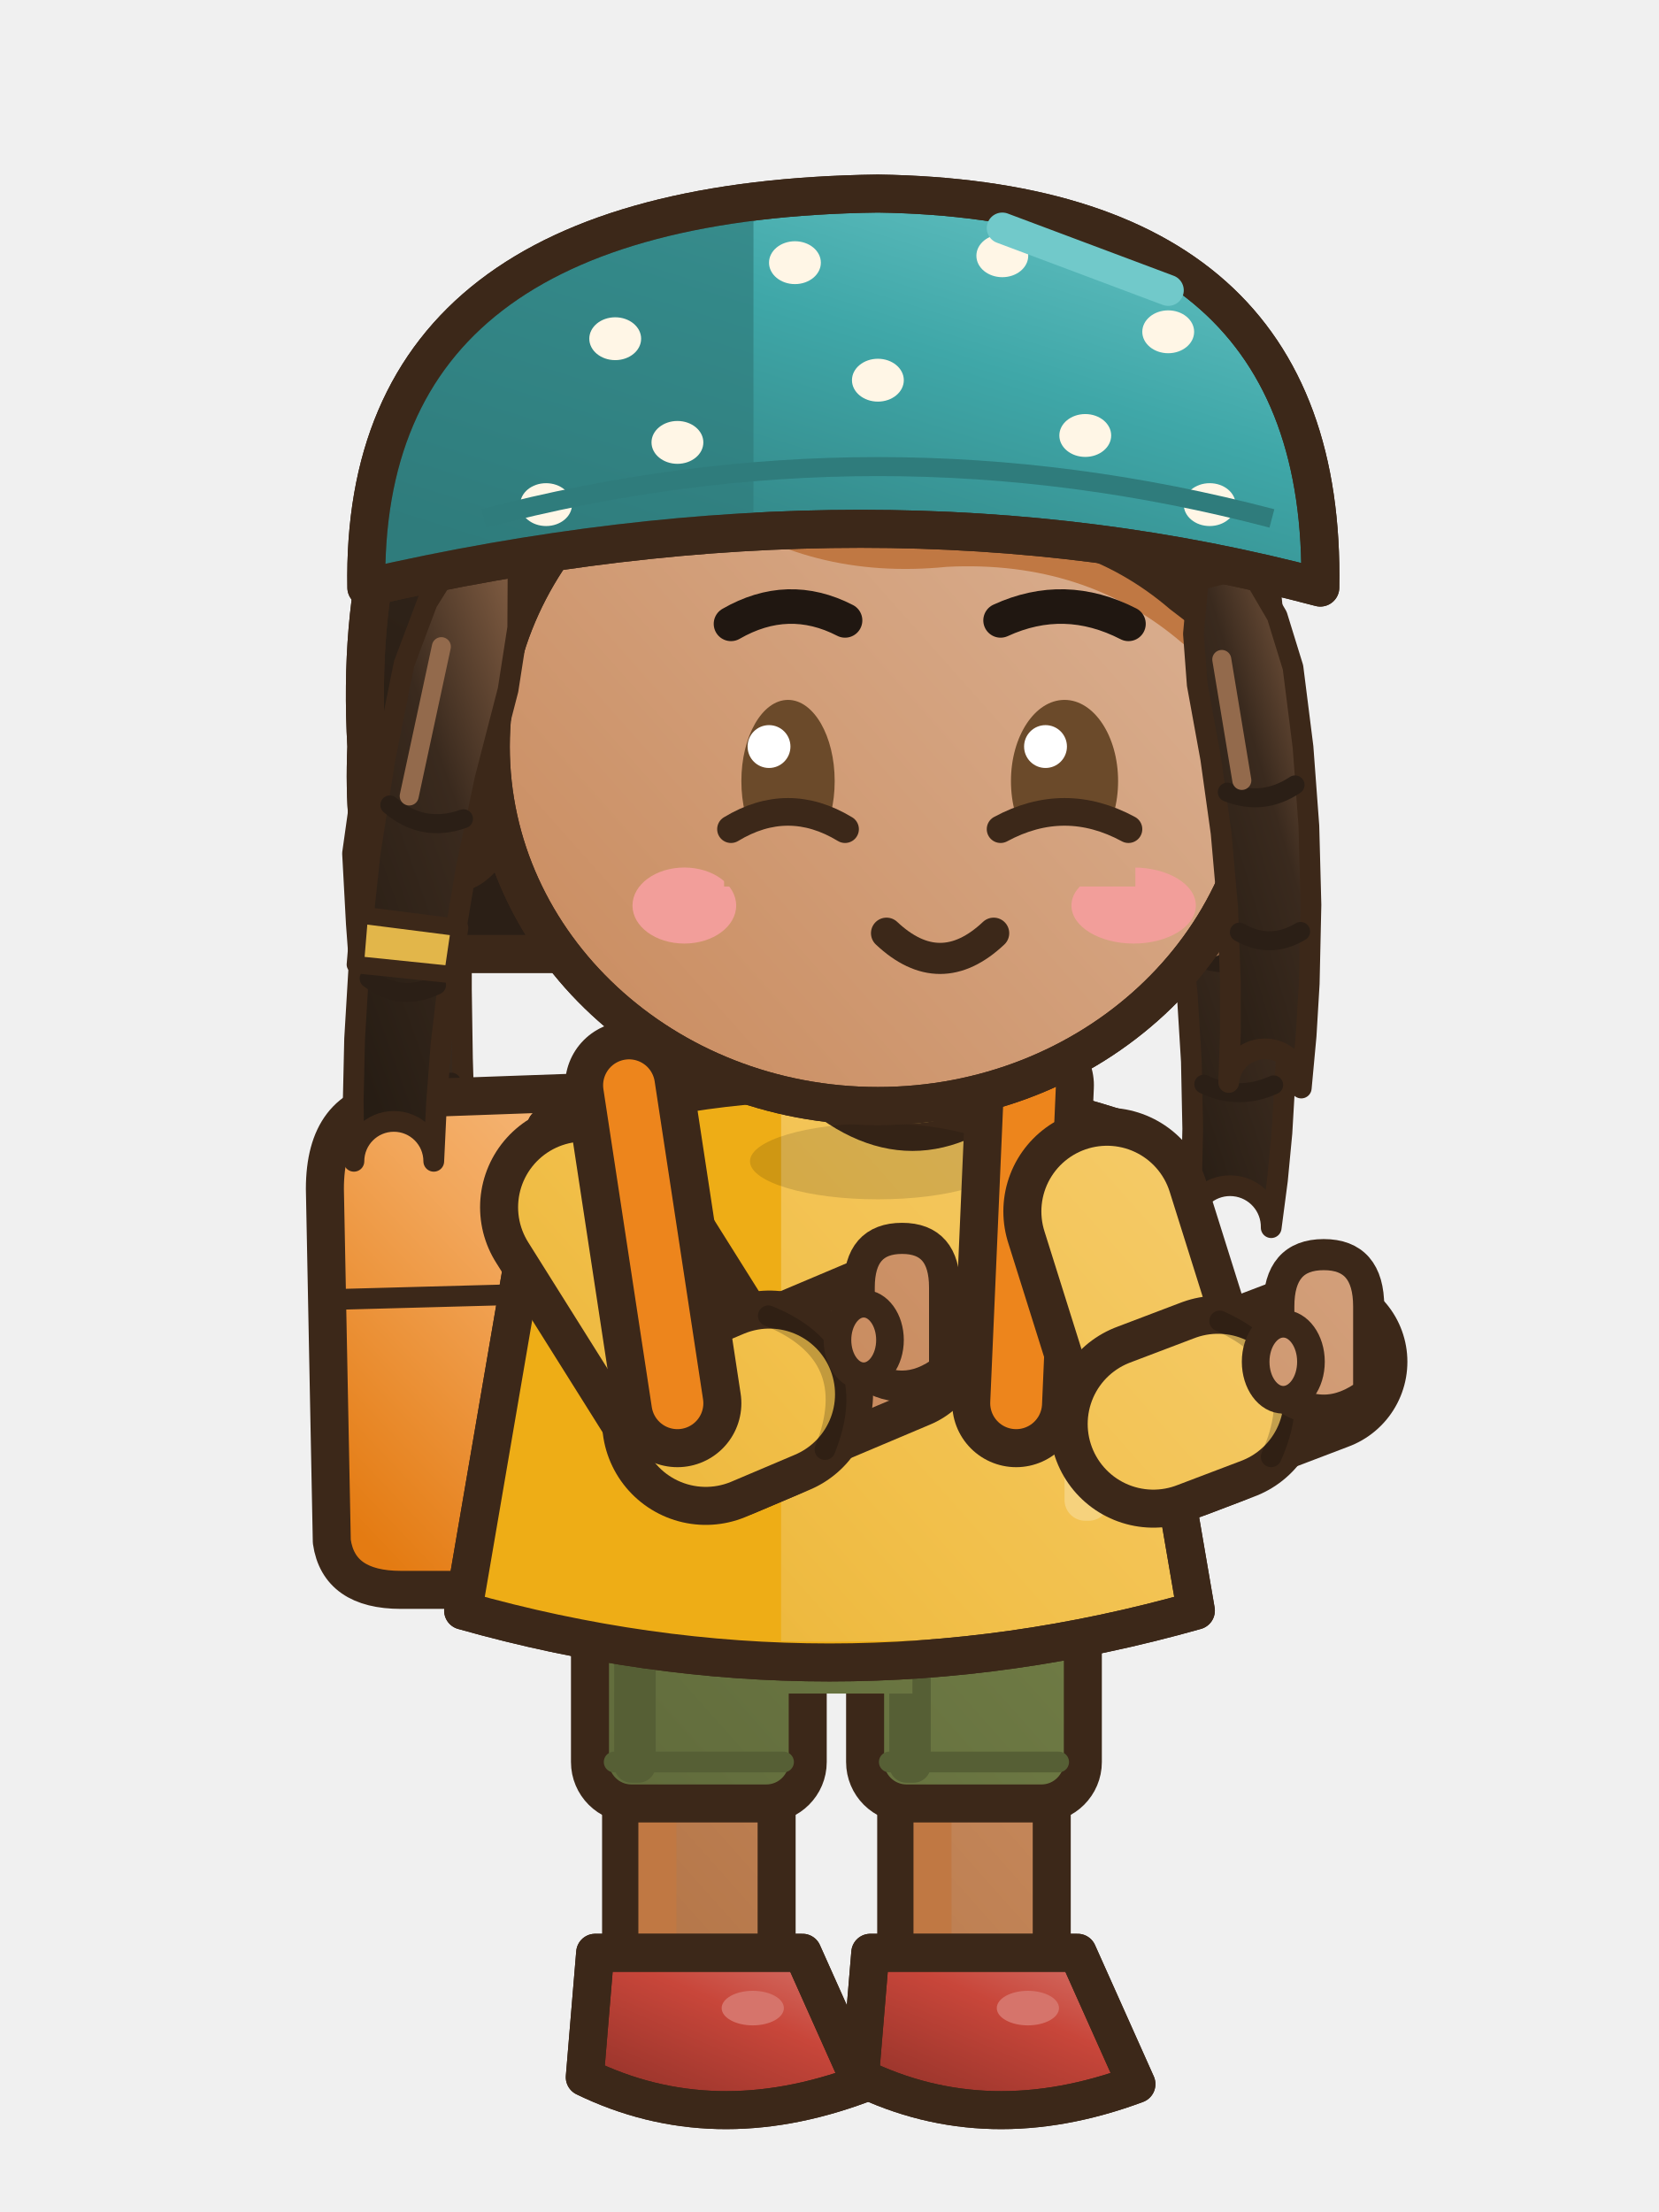
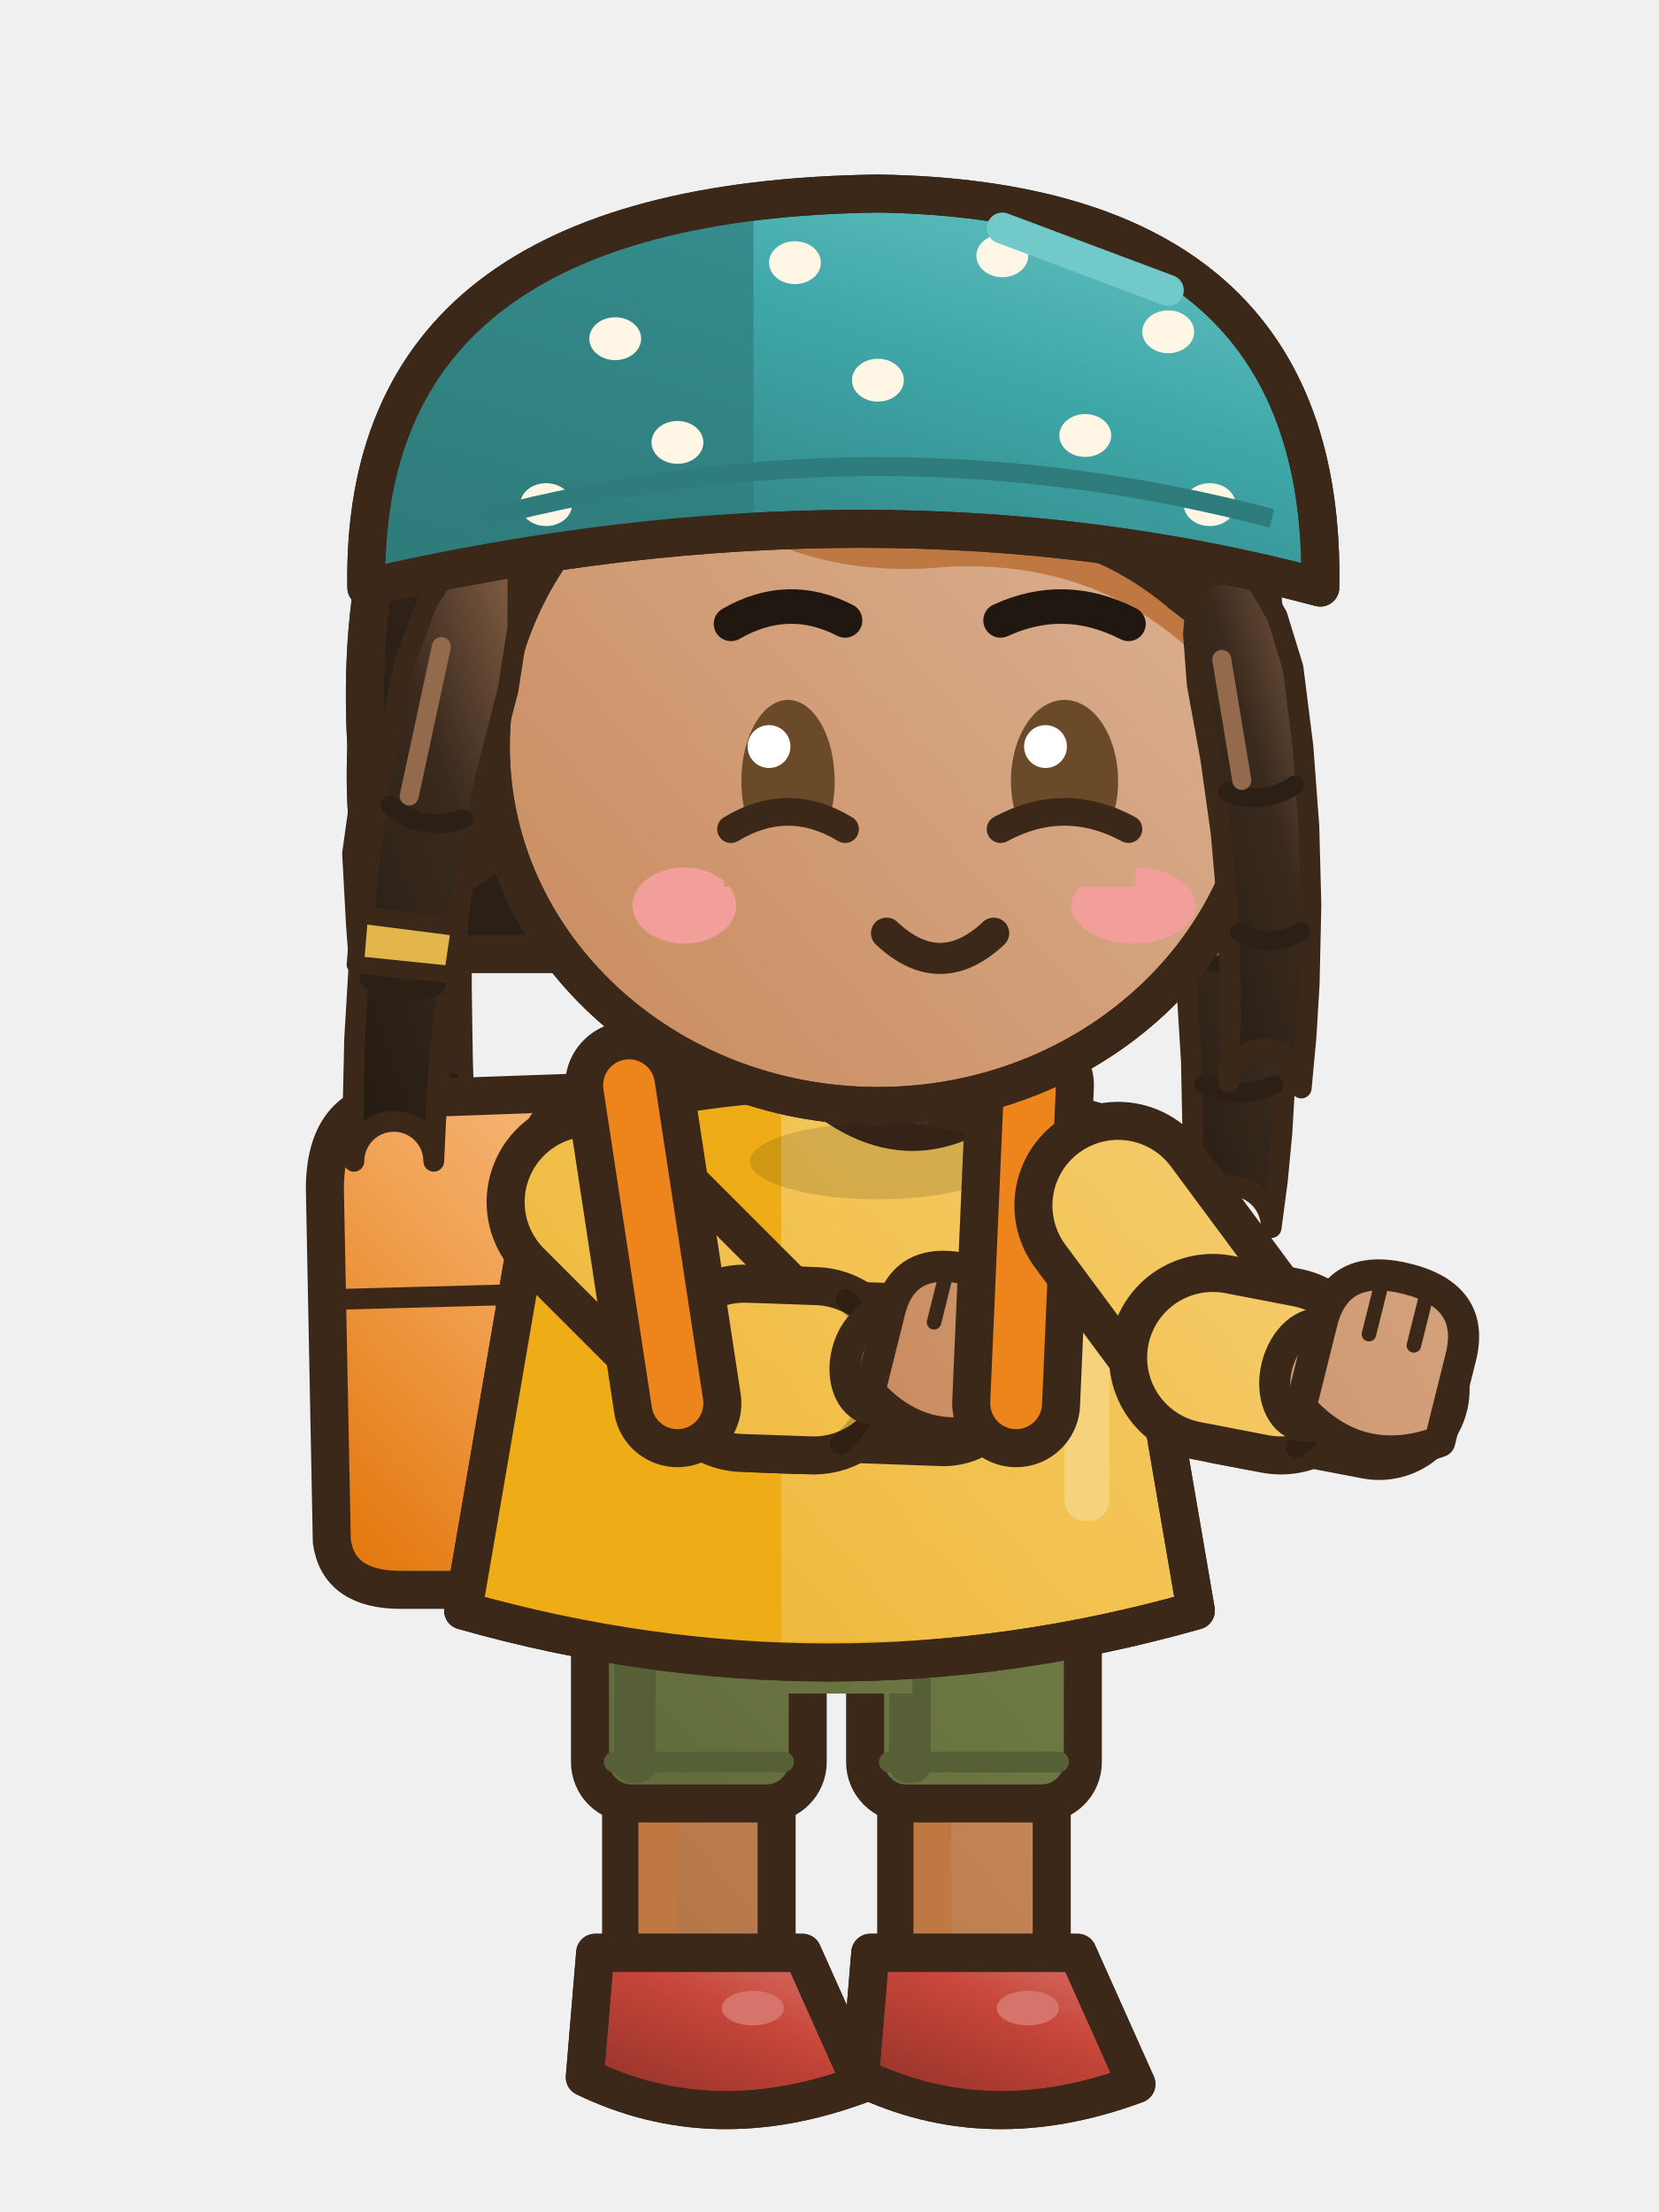
<svg xmlns="http://www.w3.org/2000/svg" width="48" height="64" viewBox="0 0 48 64">
  <g transform="translate(48 0) scale(-1 1)">
    <defs>
      <linearGradient id="a4mtseaction0G0" x1="0" y1="0" x2="0.75" y2="1">
        <stop offset="0" stop-color="#D8AB8B" />
        <stop offset="0.45" stop-color="#C98B5E" />
        <stop offset="1" stop-color="#A36537" />
      </linearGradient>
      <linearGradient id="a4mtseaction0G0t" gradientUnits="userSpaceOnUse" x1="6" y1="28" x2="42" y2="60">
        <stop offset="0" stop-color="#D8AB8B" />
        <stop offset="0.45" stop-color="#C98B5E" />
        <stop offset="1" stop-color="#A36537" />
      </linearGradient>
      <linearGradient id="a4mtseaction0G1" x1="0" y1="0" x2="0.75" y2="1">
        <stop offset="0" stop-color="#886246" />
        <stop offset="0.45" stop-color="#3A2A1E" />
        <stop offset="1" stop-color="#271D14" />
      </linearGradient>
      <linearGradient id="a4mtseaction0G1t" gradientUnits="userSpaceOnUse" x1="4" y1="2" x2="42" y2="60">
        <stop offset="0" stop-color="#886246" />
        <stop offset="0.45" stop-color="#3A2A1E" />
        <stop offset="1" stop-color="#271D14" />
      </linearGradient>
      <linearGradient id="a4mtseaction0G2" x1="0" y1="0" x2="0.75" y2="1">
        <stop offset="0" stop-color="#F6D27D" />
        <stop offset="0.45" stop-color="#F2C04B" />
        <stop offset="1" stop-color="#DB9E10" />
      </linearGradient>
      <linearGradient id="a4mtseaction0G2t" gradientUnits="userSpaceOnUse" x1="6" y1="28" x2="42" y2="60">
        <stop offset="0" stop-color="#F6D27D" />
        <stop offset="0.45" stop-color="#F2C04B" />
        <stop offset="1" stop-color="#DB9E10" />
      </linearGradient>
      <linearGradient id="a4mtseaction0G3" x1="0" y1="0" x2="0.75" y2="1">
        <stop offset="0" stop-color="#9EAD6B" />
        <stop offset="0.45" stop-color="#6E7A44" />
        <stop offset="1" stop-color="#515A32" />
      </linearGradient>
      <linearGradient id="a4mtseaction0G3t" gradientUnits="userSpaceOnUse" x1="6" y1="28" x2="42" y2="60">
        <stop offset="0" stop-color="#9EAD6B" />
        <stop offset="0.45" stop-color="#6E7A44" />
        <stop offset="1" stop-color="#515A32" />
      </linearGradient>
      <linearGradient id="a4mtseaction0G4" x1="0" y1="0" x2="0.75" y2="1">
        <stop offset="0" stop-color="#D77A71" />
        <stop offset="0.45" stop-color="#C8463A" />
        <stop offset="1" stop-color="#95332A" />
      </linearGradient>
      <linearGradient id="a4mtseaction0G4t" gradientUnits="userSpaceOnUse" x1="4" y1="2" x2="42" y2="60">
        <stop offset="0" stop-color="#D77A71" />
        <stop offset="0.45" stop-color="#C8463A" />
        <stop offset="1" stop-color="#95332A" />
      </linearGradient>
      <linearGradient id="a4mtseaction0G5" x1="0" y1="0" x2="0.75" y2="1">
        <stop offset="0" stop-color="#AE7D58" />
        <stop offset="0.45" stop-color="#704F36" />
        <stop offset="1" stop-color="#533A28" />
      </linearGradient>
      <linearGradient id="a4mtseaction0G5t" gradientUnits="userSpaceOnUse" x1="4" y1="2" x2="42" y2="60">
        <stop offset="0" stop-color="#AE7D58" />
        <stop offset="0.45" stop-color="#704F36" />
        <stop offset="1" stop-color="#533A28" />
      </linearGradient>
      <linearGradient id="a4mtseaction0G6" x1="0" y1="0" x2="0.75" y2="1">
        <stop offset="0" stop-color="#6DC7C8" />
        <stop offset="0.45" stop-color="#3FA7A8" />
        <stop offset="1" stop-color="#2F7C7C" />
      </linearGradient>
      <linearGradient id="a4mtseaction0G6t" gradientUnits="userSpaceOnUse" x1="4" y1="2" x2="42" y2="60">
        <stop offset="0" stop-color="#6DC7C8" />
        <stop offset="0.45" stop-color="#3FA7A8" />
        <stop offset="1" stop-color="#2F7C7C" />
      </linearGradient>
      <linearGradient id="a4mtseaction0G7" x1="0" y1="0" x2="0.75" y2="1">
        <stop offset="0" stop-color="#F6BF88" />
        <stop offset="0.45" stop-color="#F2A65A" />
        <stop offset="1" stop-color="#E47B12" />
      </linearGradient>
      <linearGradient id="a4mtseaction0G7t" gradientUnits="userSpaceOnUse" x1="4" y1="2" x2="42" y2="60">
        <stop offset="0" stop-color="#F6BF88" />
        <stop offset="0.45" stop-color="#F2A65A" />
        <stop offset="1" stop-color="#E47B12" />
      </linearGradient>
    </defs>
    <g transform="translate(0 0)">
      <path d="M12.17,21.84 L11.38,23.11 L10.98,24.47 L10.82,26.55 L10.76,28.64 L10.79,30.71 L10.91,32.78 L11.04,34.15 L11.22,35.52 A1.19,1.19 0 0,1 13.58,35.28 L13.58,35.28 L13.52,33.97 L13.49,32.66 L13.53,30.71 L13.65,28.76 L13.85,26.83 L14.15,24.89 L14.14,23.57 L13.83,22.16 Z" fill="url(#a4mtseaction0G1)" stroke="#3C2819" stroke-width="0.6" stroke-linejoin="round" stroke-linecap="round" />
      <path d="M11.15,27.55 Q12.23,28.1 13.37,27.7 M11.15,31.39 Q12.17,31.85 13.17,31.37" fill="none" stroke="#2B1F16" stroke-width=".55" stroke-linecap="round" />
      <line x1="13.28" y1="24.24" x2="12.88" y2="27.4" stroke="#936A4C" stroke-width="0.55" stroke-linecap="round" />
      <path d="M35.35,22.01 L34.81,23.34 L34.61,24.67 L34.65,26.65 L34.65,28.64 L34.62,30.62 L34.56,32.62 L34.5,33.95 L34.42,35.28 A1.19,1.19 0 0,1 36.78,35.52 L36.78,35.52 L36.97,34.17 L37.13,32.82 L37.36,30.8 L37.54,28.76 L37.69,26.73 L37.8,24.69 L37.61,23.34 L37.05,21.99 Z" fill="url(#a4mtseaction0G1)" stroke="#3C2819" stroke-width="0.6" stroke-linejoin="round" stroke-linecap="round" />
      <path d="M35.03,27.59 Q36.12,28.1 37.25,27.67 M34.94,31.31 Q35.91,31.85 36.95,31.45" fill="none" stroke="#2B1F16" stroke-width=".55" stroke-linecap="round" />
      <line x1="36.86" y1="24.15" x2="36.75" y2="27.38" stroke="#936A4C" stroke-width="0.55" stroke-linecap="round" />
      <path d="M28.4,33.2 Q28.6,31.6 31,31.6 L36.6,31.8 Q38.6,32 38.6,34.4 L38.4,44.6 Q38.2,46 36.4,46 L30.4,46 Q28.4,46 28.4,44 Z" fill="url(#a4mtseaction0G7)" stroke="#3C2819" stroke-width="1.1" stroke-linejoin="round" stroke-linecap="round" />
      <path d="M31,37.4 L38.4,37.6" fill="none" stroke="#3C2819" stroke-width="0.6" stroke-linejoin="round" stroke-linecap="round" />
      <rect x="25.53" y="44.5" width="4.5" height="13.2" rx="1.6" fill="url(#a4mtseaction0G0t)" stroke="#3C2819" stroke-width="1.1" stroke-linejoin="round" stroke-linecap="round" />
      <rect x="28.43" y="45.1" width="1.1" height="11.6" rx="0.5" fill="#C07843" />
      <rect x="24.63" y="44.1" width="6.3" height="8.08" rx="1.2" fill="url(#a4mtseaction0G3t)" stroke="#3C2819" stroke-width="1.1" />
      <rect x="29.03" y="44.7" width="1.2" height="6.88" rx="0.5" fill="#565F35" />
      <line x1="25.33" y1="50.98" x2="30.23" y2="50.98" stroke="#565F35" stroke-width="0.6" stroke-linecap="round" />
      <path d="M24.78,56.5 L30.78,56.5 L31.08,60.1 Q27.38,61.9 23.08,60.3 Z" fill="url(#a4mtseaction0G4)" stroke="#3C2819" stroke-width="1.1" stroke-linejoin="round" stroke-linecap="round" />
      <clipPath id="a4mtseaction0s278565">
        <path d="M24.78,56.5 L30.78,56.5 L31.08,60.1 Q27.38,61.9 23.08,60.3 Z" />
      </clipPath>
      <g clip-path="url(#a4mtseaction0s278565)">
        <path d="M22.98,59.8 Q27.38,61.5 31.18,59.6 L31.18,62.1 L22.98,62.1 Z" fill="#913129" />
      </g>
      <path d="M24.78,56.5 L30.78,56.5 L31.08,60.1 Q27.38,61.9 23.08,60.3 Z" fill="none" stroke="#3C2819" stroke-width="1.1" stroke-linejoin="round" stroke-linecap="round" />
      <ellipse cx="26.22" cy="58.1" rx="0.9" ry="0.5" fill="#D6746B" stroke="none" />
      <rect x="17.57" y="44.5" width="4.5" height="13.2" rx="1.6" fill="url(#a4mtseaction0G0t)" stroke="#3C2819" stroke-width="1.1" stroke-linejoin="round" stroke-linecap="round" />
      <rect x="20.47" y="45.1" width="1.1" height="11.6" rx="0.5" fill="#C07843" />
      <rect x="16.67" y="44.1" width="6.3" height="8.08" rx="1.2" fill="url(#a4mtseaction0G3t)" stroke="#3C2819" stroke-width="1.1" />
      <rect x="21.07" y="44.7" width="1.2" height="6.88" rx="0.5" fill="#565F35" />
      <line x1="17.37" y1="50.98" x2="22.27" y2="50.98" stroke="#565F35" stroke-width="0.6" stroke-linecap="round" />
      <path d="M16.82,56.5 L22.82,56.5 L23.12,60.1 Q19.42,61.9 15.12,60.3 Z" fill="url(#a4mtseaction0G4)" stroke="#3C2819" stroke-width="1.1" stroke-linejoin="round" stroke-linecap="round" />
      <clipPath id="a4mtseaction0s198565">
        <path d="M16.82,56.5 L22.82,56.5 L23.12,60.1 Q19.42,61.9 15.12,60.3 Z" />
      </clipPath>
      <g clip-path="url(#a4mtseaction0s198565)">
        <path d="M15.02,59.8 Q19.42,61.5 23.22,59.6 L23.22,62.1 L15.02,62.1 Z" fill="#913129" />
      </g>
      <path d="M16.82,56.5 L22.82,56.5 L23.12,60.1 Q19.42,61.9 15.12,60.3 Z" fill="none" stroke="#3C2819" stroke-width="1.1" stroke-linejoin="round" stroke-linecap="round" />
      <ellipse cx="18.26" cy="58.1" rx="0.9" ry="0.5" fill="#D6746B" stroke="none" />
      <rect x="21.6" y="44.4" width="4.8" height="4.6" fill="url(#a4mtseaction0G3t)" />
      <path d="M15.8,32.6 Q24,30 32.2,32.6 Q33.4,39.6 34.6,46.6 Q24,49.6 13.4,46.6 Q14.6,39.6 15.8,32.6 Z" fill="url(#a4mtseaction0G2t)" stroke="#3C2819" stroke-width="1.1" stroke-linejoin="round" stroke-linecap="round" />
      <clipPath id="a4mtseaction0t">
        <path d="M15.8,32.6 Q24,30 32.2,32.6 Q33.4,39.6 34.6,46.6 Q24,49.6 13.4,46.6 Q14.6,39.6 15.8,32.6 Z" />
      </clipPath>
      <g clip-path="url(#a4mtseaction0t)">
        <rect x="25.4" y="30" width="14" height="22" fill="#EEAD16" />
        <path d="M8,46 Q24,49 40,46 L40,52 L8,52 Z" fill="#EEAD16" />
        <rect x="15.9" y="34" width="1.3" height="10" rx="0.6" fill="#F6D27D" />
      </g>
      <path d="M15.8,32.6 Q24,30 32.2,32.6 Q33.4,39.6 34.6,46.6 Q24,49.6 13.4,46.6 Q14.6,39.6 15.8,32.6 Z" fill="none" stroke="#3C2819" stroke-width="1.1" stroke-linejoin="round" stroke-linecap="round" />
      <path d="M18.4,31.4 Q21.6,34.4 24.8,31.4" fill="none" stroke="#3C2819" stroke-width="0.8" stroke-linejoin="round" stroke-linecap="round" />
      <ellipse cx="22.6" cy="33.6" rx="3.7" ry="1.1" fill="rgba(0,0,0,.13)" stroke="none" />
-       <path d="M31.11,34.93 L27.3,41 L26.1,40.49" fill="none" stroke="#3C2819" stroke-width="6" stroke-linecap="round" stroke-linejoin="round" />
-       <path d="M31.11,34.93 L27.3,41 L26.1,40.49" fill="none" stroke="url(#a4mtseaction0G2t)" stroke-width="3.8" stroke-linecap="round" stroke-linejoin="round" />
-       <path d="M26.1,40.49 L22.1,38.8" fill="none" stroke="#3C2819" stroke-width="5.24" stroke-linecap="round" stroke-linejoin="round" />
-       <path d="M26.1,40.49 L22.1,38.8" fill="none" stroke="url(#a4mtseaction0G0t)" stroke-width="3.04" stroke-linecap="round" stroke-linejoin="round" />
-       <path d="M27.58,41.12 L25.74,40.34" fill="none" stroke="#3C2819" stroke-width="6" stroke-linecap="round" stroke-linejoin="round" />
-       <path d="M27.58,41.12 L25.74,40.34" fill="none" stroke="url(#a4mtseaction0G2t)" stroke-width="3.8" stroke-linecap="round" stroke-linejoin="round" />
-       <path d="M25.77,38.07 Q23.02,39.19 24.13,41.94" fill="none" stroke="rgba(0,0,0,.2)" stroke-width="0.6" stroke-linecap="round" />
-       <path d="M20.67,39.63 L20.67,37.25 Q20.67,35.83 21.9,35.83 Q23.14,35.83 23.14,37.25 L23.14,39.63 Q21.9,40.58 20.67,39.63 Z" fill="url(#a4mtseaction0G0t)" stroke="#3C2819" stroke-width="0.9" stroke-linejoin="round" stroke-linecap="round" />
-       <ellipse cx="23.01" cy="38.77" rx="0.76" ry="1.05" fill="url(#a4mtseaction0G0t)" stroke="#3C2819" stroke-width="0.8" stroke-linejoin="round" stroke-linecap="round" />
+       <path d="M30.92,34.78 L26.1,39.6 L24.86,39.65" fill="none" stroke="#3C2819" stroke-width="6" stroke-linecap="round" stroke-linejoin="round" />
+       <path d="M30.92,34.78 L26.1,39.6 L24.86,39.65" fill="none" stroke="url(#a4mtseaction0G2t)" stroke-width="3.8" stroke-linecap="round" stroke-linejoin="round" />
+       <path d="M24.86,39.65 L20.7,39.8" fill="none" stroke="#3C2819" stroke-width="5.24" stroke-linecap="round" stroke-linejoin="round" />
+       <path d="M24.86,39.65 L20.7,39.8" fill="none" stroke="url(#a4mtseaction0G0t)" stroke-width="3.04" stroke-linecap="round" stroke-linejoin="round" />
+       <path d="M26.46,39.59 L24.46,39.66" fill="none" stroke="#3C2819" stroke-width="6" stroke-linecap="round" stroke-linejoin="round" />
+       <path d="M26.46,39.59 L24.46,39.66" fill="none" stroke="url(#a4mtseaction0G2t)" stroke-width="3.8" stroke-linecap="round" stroke-linejoin="round" />
+       <path d="M23.53,37.59 Q21.51,39.77 23.69,41.79" fill="none" stroke="rgba(0,0,0,.2)" stroke-width="0.6" stroke-linecap="round" />
+       <g transform="rotate(-14 20.7 39.8)">
+         <ellipse cx="22.56" cy="39.83" rx="1.01" ry="1.43" fill="url(#a4mtseaction0G0t)" stroke="#3C2819" stroke-width="0.9" stroke-linejoin="round" stroke-linecap="round" />
+         <path d="M18.74,40.76 L18.74,38.37 Q18.74,36.65 20.7,36.65 Q22.66,36.65 22.66,38.37 L22.66,40.76 Q20.7,42.08 18.74,40.76 Z" fill="url(#a4mtseaction0G0t)" stroke="#3C2819" stroke-width="0.9" stroke-linejoin="round" stroke-linecap="round" />
+         <line x1="20.06" y1="37" x2="20.06" y2="38.37" stroke="#3C2819" stroke-width="0.42" stroke-linecap="round" />
+         <line x1="21.34" y1="37" x2="21.34" y2="38.37" stroke="#3C2819" stroke-width="0.42" stroke-linecap="round" />
+       </g>
      <line x1="18.2" y1="31.4" x2="18.6" y2="40.6" stroke="#3C2819" stroke-width="3.7" stroke-linecap="round" />
      <line x1="18.2" y1="31.4" x2="18.6" y2="40.6" stroke="#ED851C" stroke-width="1.5" stroke-linecap="round" />
      <line x1="29.8" y1="31.4" x2="28.4" y2="40.6" stroke="#3C2819" stroke-width="3.7" stroke-linecap="round" />
      <line x1="29.8" y1="31.4" x2="28.4" y2="40.6" stroke="#ED851C" stroke-width="1.5" stroke-linecap="round" />
-       <path d="M15.97,35.05 L14.1,41 L13.13,40.63" fill="none" stroke="#3C2819" stroke-width="6" stroke-linecap="round" stroke-linejoin="round" />
-       <path d="M15.97,35.05 L14.1,41 L13.13,40.63" fill="none" stroke="url(#a4mtseaction0G2t)" stroke-width="3.8" stroke-linecap="round" stroke-linejoin="round" />
-       <path d="M13.13,40.63 L9.9,39.4" fill="none" stroke="#3C2819" stroke-width="5.24" stroke-linecap="round" stroke-linejoin="round" />
-       <path d="M13.13,40.63 L9.9,39.4" fill="none" stroke="url(#a4mtseaction0G0t)" stroke-width="3.04" stroke-linecap="round" stroke-linejoin="round" />
-       <path d="M14.63,41.2 L12.76,40.49" fill="none" stroke="#3C2819" stroke-width="6" stroke-linecap="round" stroke-linejoin="round" />
-       <path d="M14.63,41.2 L12.76,40.49" fill="none" stroke="url(#a4mtseaction0G2t)" stroke-width="3.8" stroke-linecap="round" stroke-linejoin="round" />
-       <path d="M12.71,38.22 Q10,39.44 11.22,42.15" fill="none" stroke="rgba(0,0,0,.2)" stroke-width="0.6" stroke-linecap="round" />
-       <path d="M8.4,40.3 L8.4,37.8 Q8.4,36.3 9.7,36.3 Q11,36.3 11,37.8 L11,40.3 Q9.7,41.3 8.4,40.3 Z" fill="url(#a4mtseaction0G0t)" stroke="#3C2819" stroke-width="0.9" stroke-linejoin="round" stroke-linecap="round" />
-       <ellipse cx="10.87" cy="39.4" rx="0.8" ry="1.1" fill="url(#a4mtseaction0G0t)" stroke="#3C2819" stroke-width="0.8" stroke-linejoin="round" stroke-linecap="round" />
+       <path d="M15.65,34.88 L12.3,39.4 L11.33,39.58" fill="none" stroke="#3C2819" stroke-width="6" stroke-linecap="round" stroke-linejoin="round" />
+       <path d="M15.65,34.88 L12.3,39.4 L11.33,39.58" fill="none" stroke="url(#a4mtseaction0G2t)" stroke-width="3.8" stroke-linecap="round" stroke-linejoin="round" />
+       <path d="M11.33,39.58 L8.1,40.2" fill="none" stroke="#3C2819" stroke-width="5.24" stroke-linecap="round" stroke-linejoin="round" />
+       <path d="M11.33,39.58 L8.1,40.2" fill="none" stroke="url(#a4mtseaction0G0t)" stroke-width="3.04" stroke-linecap="round" stroke-linejoin="round" />
+       <path d="M12.91,39.28 L10.94,39.66" fill="none" stroke="#3C2819" stroke-width="6" stroke-linecap="round" stroke-linejoin="round" />
+       <path d="M12.91,39.28 L10.94,39.66" fill="none" stroke="url(#a4mtseaction0G2t)" stroke-width="3.8" stroke-linecap="round" stroke-linejoin="round" />
+       <path d="M9.71,37.75 Q8.04,40.21 10.5,41.88" fill="none" stroke="rgba(0,0,0,.2)" stroke-width="0.6" stroke-linecap="round" />
+       <g transform="rotate(-14 8.1 40.2)">
+         <ellipse cx="10.07" cy="40.26" rx="1.06" ry="1.51" fill="url(#a4mtseaction0G0t)" stroke="#3C2819" stroke-width="0.9" stroke-linejoin="round" stroke-linecap="round" />
+         <path d="M6.03,41.24 L6.03,38.72 Q6.03,36.9 8.1,36.9 Q10.17,36.9 10.17,38.72 L10.17,41.24 Q8.1,42.64 6.03,41.24 Z" fill="url(#a4mtseaction0G0t)" stroke="#3C2819" stroke-width="0.9" stroke-linejoin="round" stroke-linecap="round" />
+         <line x1="7.43" y1="37.25" x2="7.43" y2="38.72" stroke="#3C2819" stroke-width="0.42" stroke-linecap="round" />
+         <line x1="8.77" y1="37.25" x2="8.77" y2="38.72" stroke="#3C2819" stroke-width="0.42" stroke-linecap="round" />
+       </g>
      <path d="M12,21.6 Q10.6,7.2 24,6.8 Q38.2,7.2 37.4,21.6 Q37.6,26.4 35.6,27.6 L14,27.6 Q12.2,26.4 12,21.6 Z" fill="url(#a4mtseaction0G1)" stroke="#3C2819" stroke-width="1.1" stroke-linejoin="round" stroke-linecap="round" />
      <clipPath id="a4mtseaction0h">
        <path d="M12,21.6 Q10.6,7.2 24,6.8 Q38.2,7.2 37.4,21.6 Q37.6,26.4 35.6,27.6 L14,27.6 Q12.2,26.4 12,21.6 Z" />
      </clipPath>
      <g clip-path="url(#a4mtseaction0h)">
        <rect x="8" y="24.6" width="32" height="10" fill="#2B1F16" />
      </g>
      <path d="M12,21.6 Q10.6,7.2 24,6.8 Q38.2,7.2 37.4,21.6 Q37.6,26.4 35.6,27.6 L14,27.6 Q12.2,26.4 12,21.6 Z" fill="none" stroke="#3C2819" stroke-width="1.1" stroke-linejoin="round" stroke-linecap="round" />
      <ellipse cx="35" cy="23.2" rx="1.5" ry="2.1" fill="url(#a4mtseaction0G0t)" stroke="#3C2819" stroke-width="1.1" stroke-linejoin="round" stroke-linecap="round" />
      <path d="M11.4,21.6 a11.2,10.4 0 1,0 22.4,0 a11.2,10.4 0 1,0 -22.4,0 Z" fill="url(#a4mtseaction0G0t)" stroke="#3C2819" stroke-width="1.1" stroke-linejoin="round" stroke-linecap="round" />
      <clipPath id="a4mtseaction0f">
        <path d="M11.4,21.6 a11.2,10.4 0 1,0 22.4,0 a11.2,10.4 0 1,0 -22.4,0 Z" />
      </clipPath>
      <g clip-path="url(#a4mtseaction0f)">
        <path d="M11.4,19.4 Q11,9.6 23,9 Q35,9.4 35.4,18 Q32.6,13.6 27.6,13.2 Q24.6,15.4 20.6,15 Q16.6,14.8 13.8,17.2 Q12.2,18.4 11.4,19.4 Z" fill="#C07843" transform="translate(0 1.4)" />
        <ellipse cx="15.2" cy="26.2" rx="1.8" ry="1.1" fill="#F29E9A" stroke="none" />
        <ellipse cx="28.2" cy="26.2" rx="1.5" ry="1.1" fill="#F29E9A" stroke="none" />
      </g>
      <path d="M11.4,21.6 a11.2,10.4 0 1,0 22.4,0 a11.2,10.4 0 1,0 -22.4,0 Z" fill="none" stroke="#3C2819" stroke-width="1.1" stroke-linejoin="round" stroke-linecap="round" />
      <path d="M11.4,19.4 Q11,9.6 23,9 Q35,9.4 35.4,18 Q32.6,13.6 27.6,13.2 Q24.6,15.4 20.6,15 Q16.6,14.8 13.8,17.2 Q12.2,18.4 11.4,19.4 Z" fill="url(#a4mtseaction0G1)" stroke="#3C2819" stroke-width="1.1" stroke-linejoin="round" stroke-linecap="round" />
      <clipPath id="a4mtseaction0sf">
        <path d="M11.4,19.4 Q11,9.6 23,9 Q35,9.4 35.4,18 Q32.6,13.6 27.6,13.2 Q24.6,15.4 20.6,15 Q16.6,14.8 13.8,17.2 Q12.2,18.4 11.4,19.4 Z" />
      </clipPath>
      <g clip-path="url(#a4mtseaction0sf)">
        <path d="M16.4,10.4 Q15.4,13.4 15.8,16.6 M20.6,9.6 Q20,12.6 20.4,15.4 M25.4,9.8 Q25.8,12.4 25.4,14.4 M30,11 Q31,13.4 31.4,15.6" fill="none" stroke="#3C2819" stroke-width="0.5" stroke-linejoin="round" stroke-linecap="round" />
      </g>
      <line x1="15.6" y1="11.4" x2="22.6" y2="9.6" stroke="#936A4C" stroke-width="1.3" stroke-linecap="round" />
      <path d="M11.87,16.42 L11.05,17.82 L10.59,19.31 L10.3,21.61 L10.13,23.9 L10.07,26.18 L10.12,28.46 L10.21,29.97 L10.35,31.48 A1.05,1.05 0 0,1 12.45,31.32 L12.45,31.32 L12.4,29.87 L12.4,28.42 L12.48,26.26 L12.67,24.1 L12.97,21.95 L13.36,19.81 L13.47,18.34 L13.33,16.78 Z" fill="url(#a4mtseaction0G1)" stroke="#3C2819" stroke-width="0.6" stroke-linejoin="round" stroke-linecap="round" />
      <path d="M10.53,22.71 Q11.46,23.33 12.49,22.92 M10.37,26.95 Q11.25,27.48 12.14,26.97" fill="none" stroke="#2B1F16" stroke-width=".55" stroke-linecap="round" />
      <line x1="12.65" y1="19.08" x2="12.07" y2="22.58" stroke="#936A4C" stroke-width="0.55" stroke-linecap="round" />
      <path d="M33.01,16.25 L33.02,18.16 L33.3,19.96 L33.97,22.55 L34.51,25.12 L34.94,27.68 L35.24,30.22 L35.37,31.92 L35.45,33.6 A1.15,1.15 0 0,1 37.76,33.6 L37.76,33.6 L37.78,31.84 L37.74,30.06 L37.58,27.38 L37.29,24.68 L36.86,21.95 L36.31,19.21 L35.64,17.43 L34.59,15.75 Z" fill="url(#a4mtseaction0G1)" stroke="#3C2819" stroke-width="0.6" stroke-linejoin="round" stroke-linecap="round" />
      <path d="M34.59,23.69 Q35.77,24.11 36.72,23.29 M35.37,28.5 Q36.4,29.01 37.32,28.31" fill="none" stroke="#2B1F16" stroke-width=".55" stroke-linecap="round" />
      <line x1="35.23" y1="18.71" x2="36.16" y2="23.03" stroke="#936A4C" stroke-width="0.55" stroke-linecap="round" />
      <path d="M34.7,26.84 L34.9,28.2 L37.72,27.91 L37.6,26.47 Z" fill="#E2B64A" stroke="#3C2819" stroke-width="0.5" stroke-linejoin="round" stroke-linecap="round" />
      <path d="M15.35,18.05 Q17.2,17.1 19.05,17.95" fill="none" stroke="#201711" stroke-width="1" stroke-linecap="round" />
      <path d="M26.85,18.05 Q25.2,17.1 23.55,17.95" fill="none" stroke="#201711" stroke-width="1" stroke-linecap="round" />
      <ellipse cx="17.2" cy="22.6" rx="1.55" ry="2.35" fill="#6B4A2A" stroke="none" />
      <ellipse cx="17.75" cy="21.6" rx="0.62" ry="0.62" fill="#FFFFFF" stroke="none" />
      <ellipse cx="16.7" cy="23.6" rx="0.3" ry="0.3" fill="#FFFFFF" stroke="none" />
      <ellipse cx="25.2" cy="22.6" rx="1.35" ry="2.35" fill="#6B4A2A" stroke="none" />
      <ellipse cx="25.75" cy="21.6" rx="0.62" ry="0.62" fill="#FFFFFF" stroke="none" />
      <ellipse cx="24.7" cy="23.6" rx="0.3" ry="0.3" fill="#FFFFFF" stroke="none" />
      <path d="M19.25,27 Q20.8,28.46 22.35,27" fill="none" stroke="#3C2819" stroke-width="0.9" stroke-linejoin="round" stroke-linecap="round" />
      <path d="M15.15,24.09 Q17.2,22.89 19.25,24.09 L19.25,25.65 L15.15,25.65 Z" fill="url(#a4mtseaction0G0t)" />
      <path d="M15.35,23.99 Q17.2,22.99 19.05,23.99" fill="none" stroke="#3C2819" stroke-width="0.8" stroke-linejoin="round" stroke-linecap="round" />
      <path d="M23.35,24.09 Q25.2,22.89 27.05,24.09 L27.05,25.65 L23.35,25.65 Z" fill="url(#a4mtseaction0G0t)" />
      <path d="M23.55,23.99 Q25.2,22.99 26.85,23.99" fill="none" stroke="#3C2819" stroke-width="0.8" stroke-linejoin="round" stroke-linecap="round" />
      <path d="M9.8,17 Q9.6,5.8 22.6,5.6 Q37.6,5.8 37.4,17 Q22.6,13.6 9.8,17 Z" fill="url(#a4mtseaction0G6)" stroke="#3C2819" stroke-width="1.1" stroke-linejoin="round" stroke-linecap="round" />
      <clipPath id="a4mtseaction0bdse">
        <path d="M9.8,17 Q9.6,5.8 22.6,5.6 Q37.6,5.8 37.4,17 Q22.6,13.6 9.8,17 Z" />
      </clipPath>
      <g clip-path="url(#a4mtseaction0bdse)">
        <rect x="26.2" y="4" width="12" height="16" fill="#2F7C7C" opacity=".7" />
        <ellipse cx="14.2" cy="9.6" rx="0.75" ry="0.62" fill="#FFF6E6" stroke="none" />
        <ellipse cx="19" cy="7.4" rx="0.75" ry="0.62" fill="#FFF6E6" stroke="none" />
        <ellipse cx="25" cy="7.6" rx="0.75" ry="0.62" fill="#FFF6E6" stroke="none" />
        <ellipse cx="30.2" cy="9.8" rx="0.75" ry="0.62" fill="#FFF6E6" stroke="none" />
        <ellipse cx="16.6" cy="12.6" rx="0.75" ry="0.62" fill="#FFF6E6" stroke="none" />
        <ellipse cx="22.6" cy="11" rx="0.75" ry="0.62" fill="#FFF6E6" stroke="none" />
        <ellipse cx="28.4" cy="12.8" rx="0.75" ry="0.62" fill="#FFF6E6" stroke="none" />
        <ellipse cx="13" cy="14.6" rx="0.75" ry="0.62" fill="#FFF6E6" stroke="none" />
        <ellipse cx="32.2" cy="14.6" rx="0.75" ry="0.62" fill="#FFF6E6" stroke="none" />
        <path d="M11.2,15 Q22.6,12 34,15" stroke="#2F7C7C" stroke-width=".55" fill="none" />
      </g>
      <path d="M9.8,17 Q9.6,5.8 22.6,5.6 Q37.6,5.8 37.4,17 Q22.6,13.6 9.8,17 Z" fill="none" stroke="#3C2819" stroke-width="1.1" stroke-linejoin="round" stroke-linecap="round" />
      <line x1="14.2" y1="8.4" x2="19" y2="6.6" stroke="#71C9CA" stroke-width="0.9" stroke-linecap="round" />
    </g>
  </g>
</svg>
